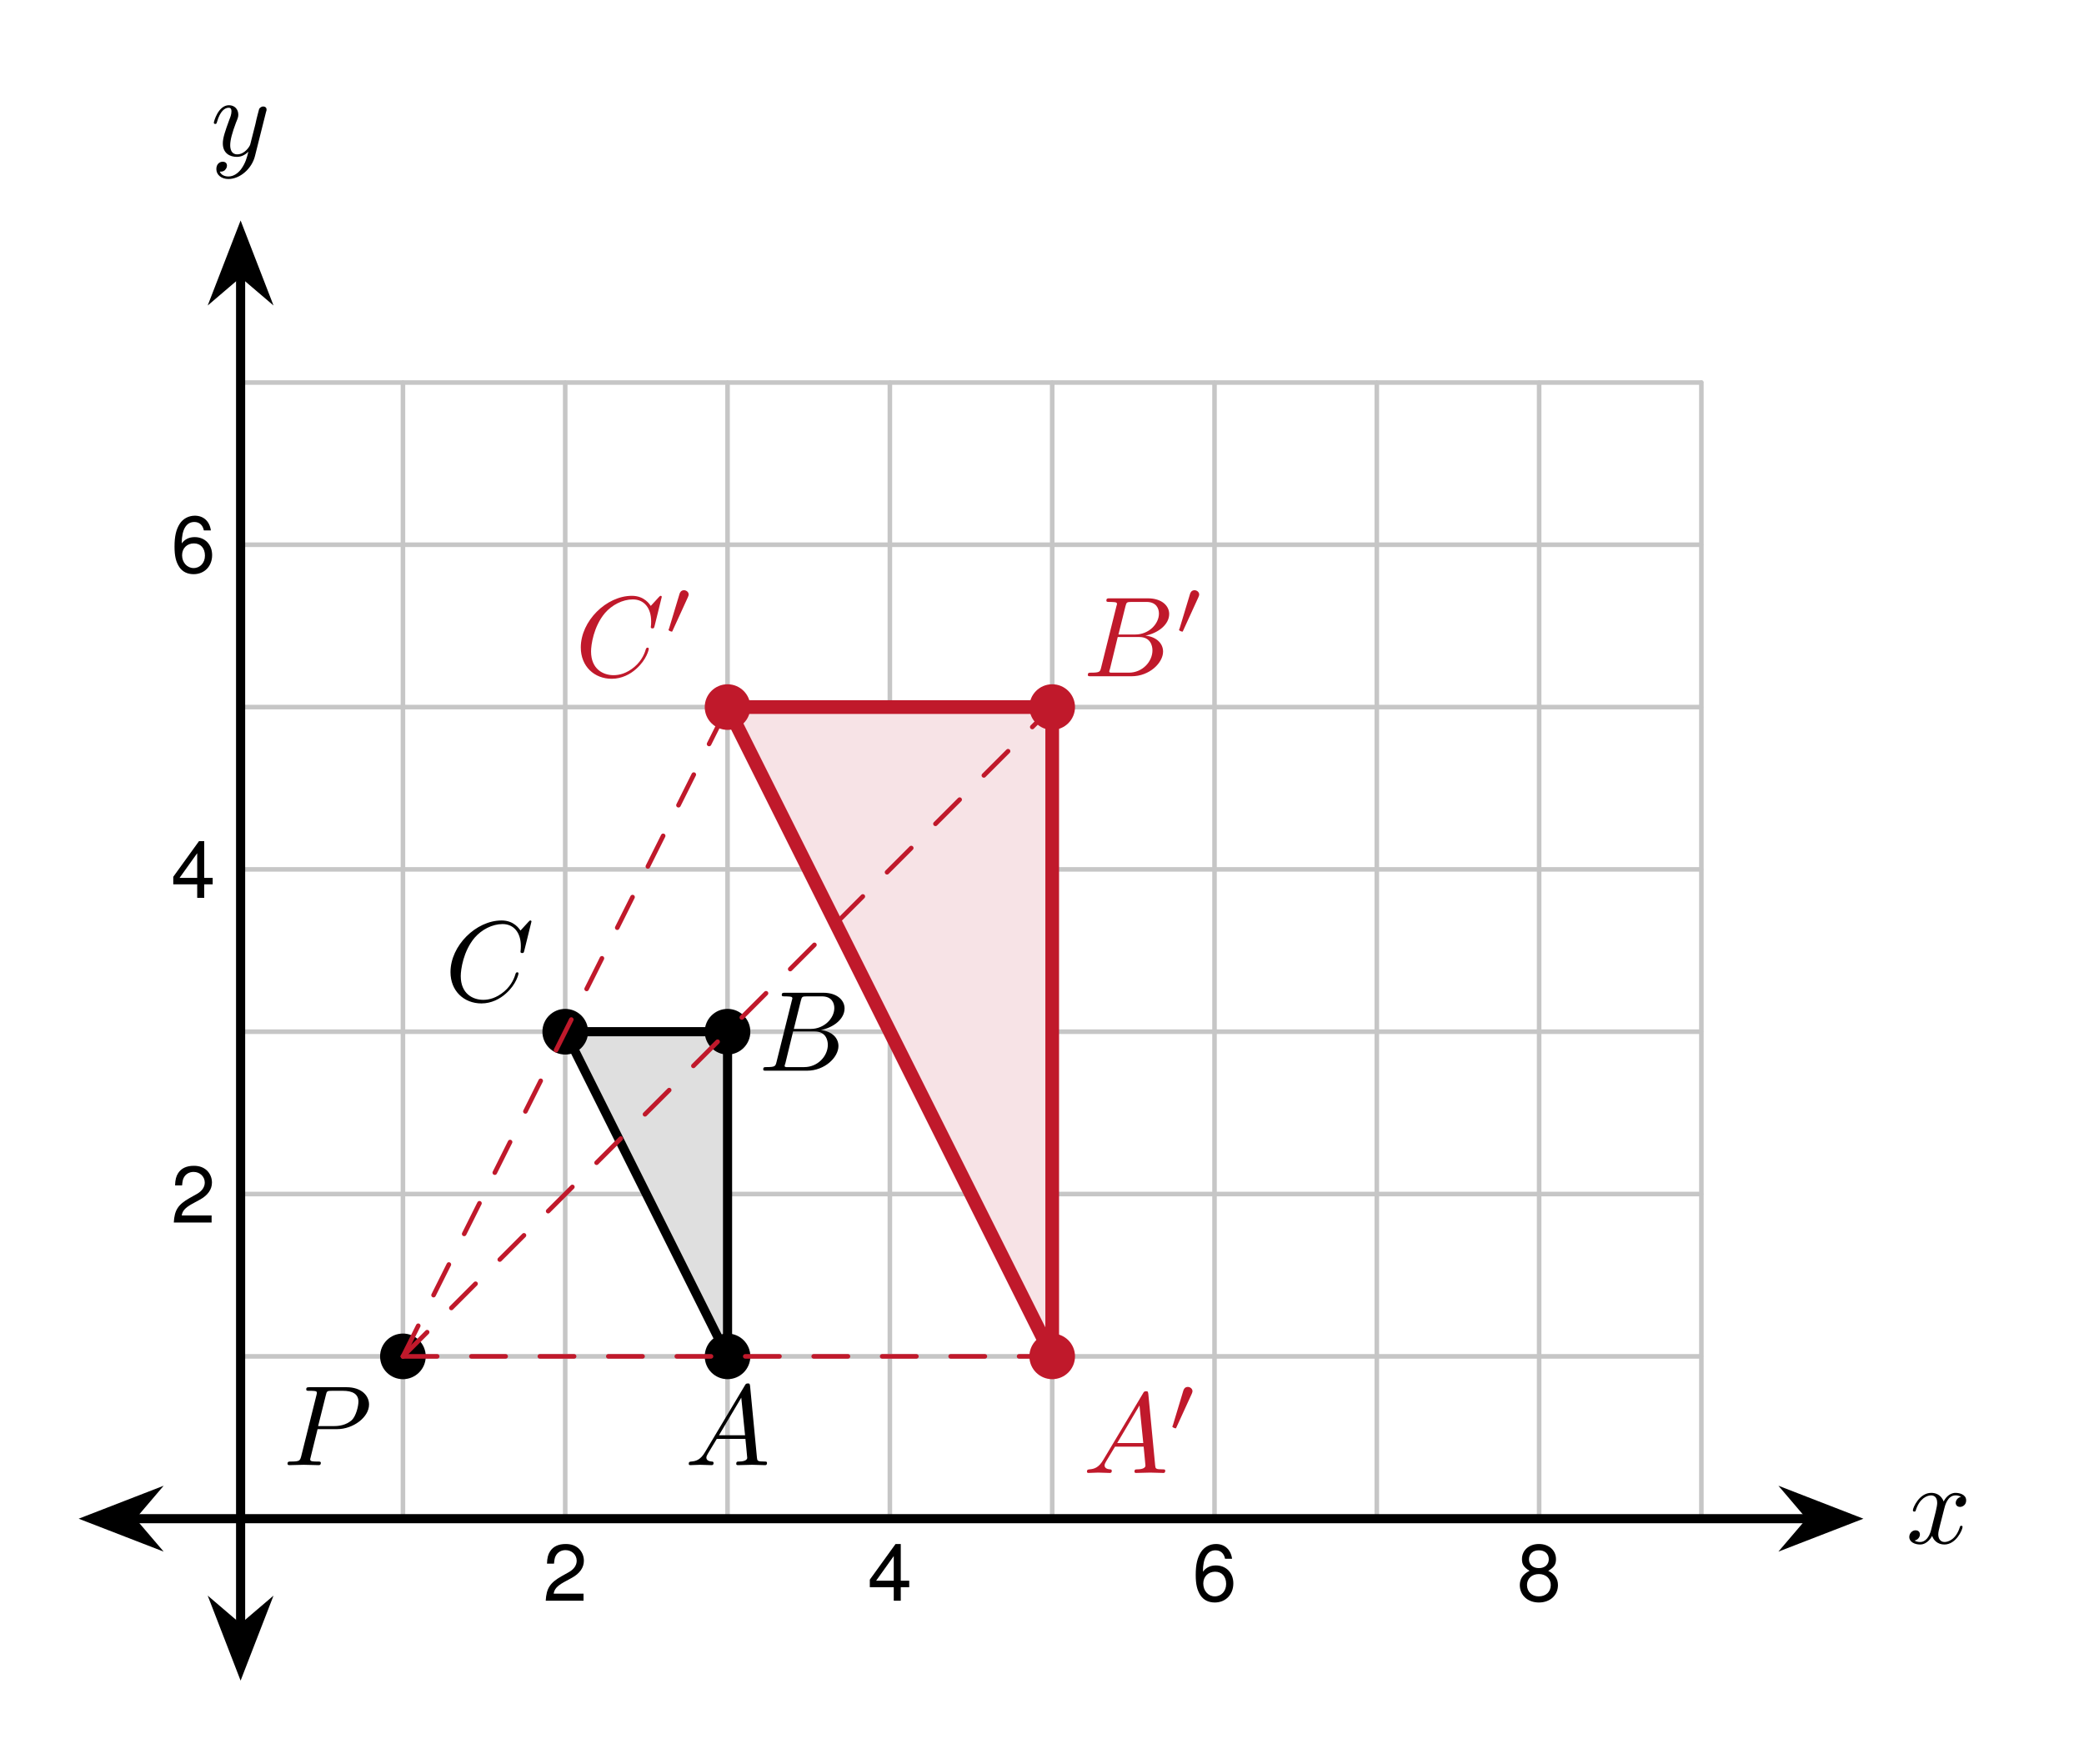
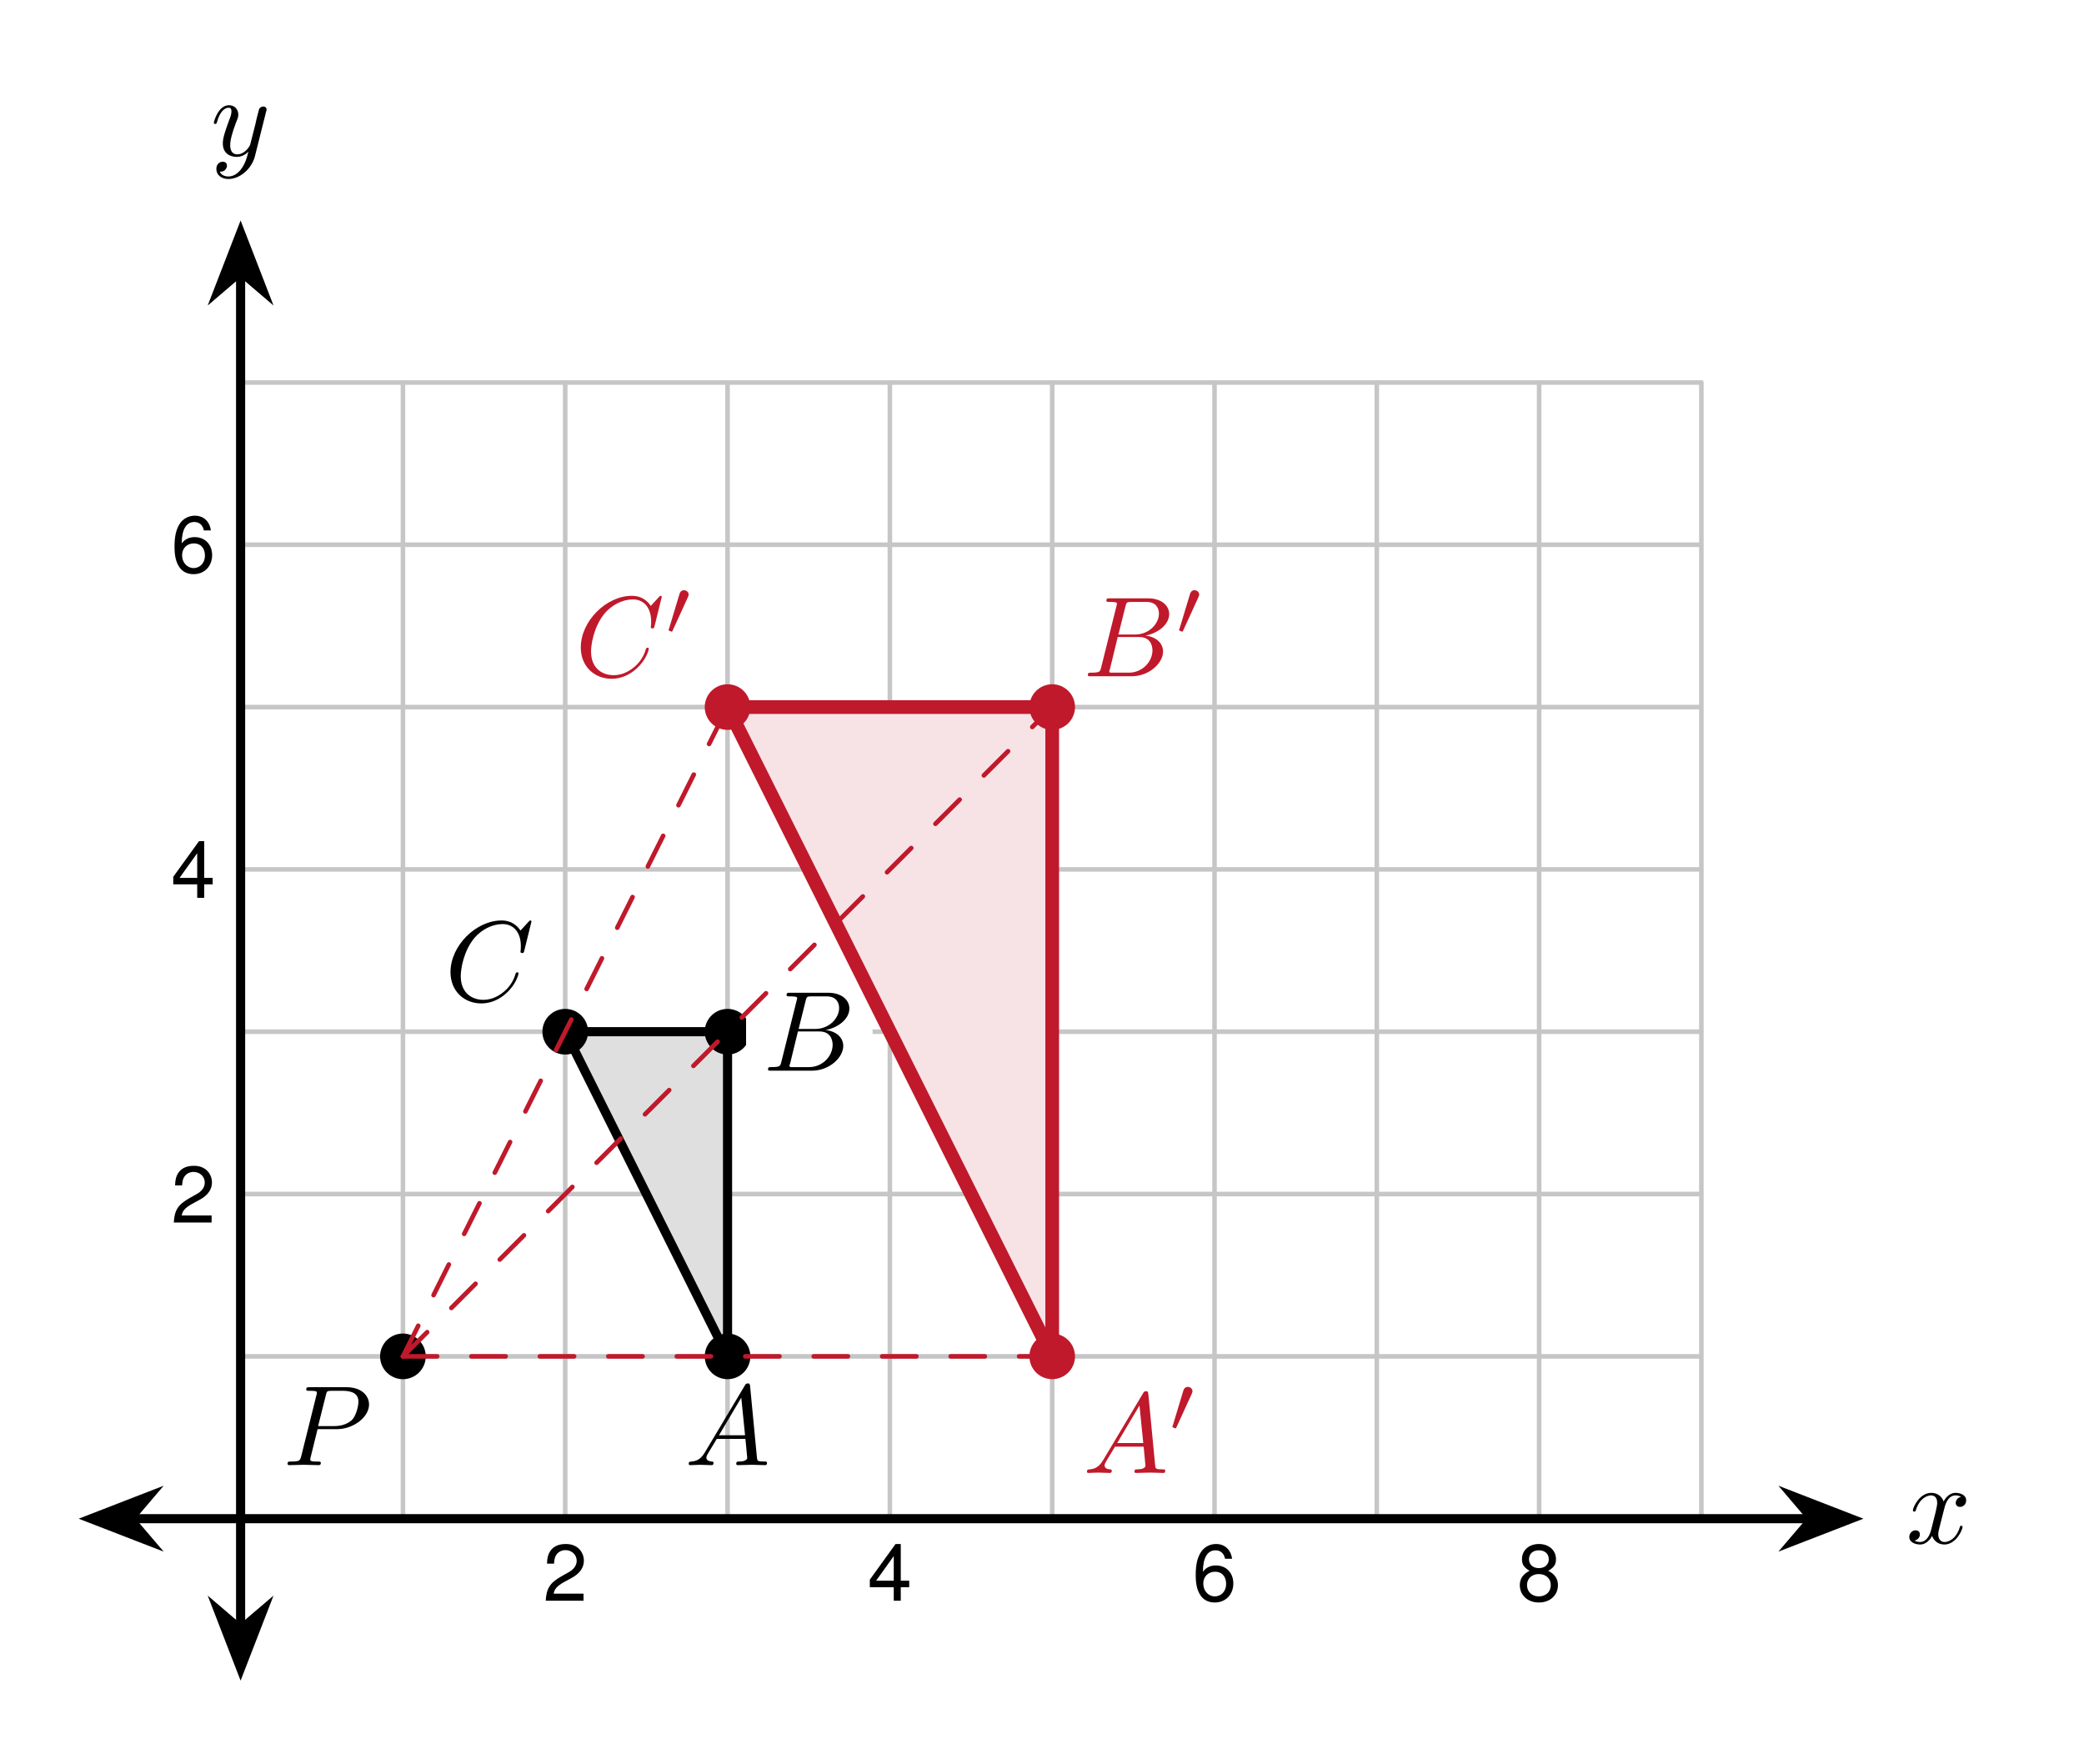
<svg xmlns="http://www.w3.org/2000/svg" xmlns:xlink="http://www.w3.org/1999/xlink" width="180.94" height="153.126" viewBox="0 0 180.94 153.126">
  <defs>
    <g>
      <g id="glyph-0-0">
        <path d="M 3.312 -2.984 C 3.375 -3.25 3.594 -4.156 4.297 -4.156 C 4.344 -4.156 4.578 -4.156 4.781 -4.031 C 4.5 -3.984 4.312 -3.734 4.312 -3.5 C 4.312 -3.344 4.422 -3.156 4.688 -3.156 C 4.906 -3.156 5.219 -3.328 5.219 -3.719 C 5.219 -4.234 4.641 -4.375 4.297 -4.375 C 3.719 -4.375 3.375 -3.859 3.266 -3.625 C 3.016 -4.281 2.484 -4.375 2.188 -4.375 C 1.156 -4.375 0.594 -3.094 0.594 -2.859 C 0.594 -2.75 0.688 -2.75 0.719 -2.75 C 0.797 -2.75 0.828 -2.781 0.844 -2.859 C 1.172 -3.906 1.828 -4.156 2.172 -4.156 C 2.359 -4.156 2.703 -4.078 2.703 -3.5 C 2.703 -3.188 2.531 -2.531 2.172 -1.141 C 2.016 -0.531 1.672 -0.109 1.234 -0.109 C 1.172 -0.109 0.938 -0.109 0.734 -0.234 C 0.984 -0.281 1.203 -0.5 1.203 -0.766 C 1.203 -1.047 0.984 -1.125 0.828 -1.125 C 0.531 -1.125 0.281 -0.859 0.281 -0.547 C 0.281 -0.094 0.781 0.109 1.219 0.109 C 1.875 0.109 2.234 -0.578 2.266 -0.641 C 2.375 -0.281 2.734 0.109 3.328 0.109 C 4.344 0.109 4.906 -1.172 4.906 -1.422 C 4.906 -1.516 4.828 -1.516 4.797 -1.516 C 4.703 -1.516 4.688 -1.469 4.672 -1.406 C 4.344 -0.344 3.672 -0.109 3.344 -0.109 C 2.969 -0.109 2.797 -0.422 2.797 -0.766 C 2.797 -0.984 2.859 -1.203 2.969 -1.641 Z M 3.312 -2.984 " />
      </g>
      <g id="glyph-0-1">
        <path d="M 4.812 -3.781 C 4.859 -3.906 4.859 -3.938 4.859 -4 C 4.859 -4.188 4.719 -4.266 4.562 -4.266 C 4.469 -4.266 4.312 -4.203 4.219 -4.062 C 4.203 -4.016 4.125 -3.703 4.078 -3.531 C 4.016 -3.266 3.938 -3 3.891 -2.734 L 3.438 -0.953 C 3.391 -0.797 2.969 -0.109 2.312 -0.109 C 1.812 -0.109 1.703 -0.547 1.703 -0.906 C 1.703 -1.359 1.875 -1.984 2.203 -2.859 C 2.375 -3.266 2.406 -3.375 2.406 -3.562 C 2.406 -4.016 2.094 -4.375 1.594 -4.375 C 0.656 -4.375 0.281 -2.938 0.281 -2.859 C 0.281 -2.75 0.391 -2.75 0.406 -2.75 C 0.5 -2.75 0.516 -2.781 0.562 -2.938 C 0.828 -3.859 1.234 -4.156 1.562 -4.156 C 1.641 -4.156 1.812 -4.156 1.812 -3.844 C 1.812 -3.594 1.719 -3.344 1.641 -3.156 C 1.25 -2.094 1.062 -1.531 1.062 -1.062 C 1.062 -0.188 1.688 0.109 2.281 0.109 C 2.672 0.109 3 -0.062 3.281 -0.344 C 3.156 0.172 3.031 0.656 2.641 1.188 C 2.375 1.531 2 1.812 1.547 1.812 C 1.406 1.812 0.953 1.781 0.797 1.391 C 0.953 1.391 1.078 1.391 1.219 1.281 C 1.312 1.188 1.422 1.062 1.422 0.875 C 1.422 0.562 1.156 0.531 1.047 0.531 C 0.828 0.531 0.5 0.688 0.5 1.172 C 0.5 1.672 0.938 2.031 1.547 2.031 C 2.562 2.031 3.594 1.125 3.859 0.016 Z M 4.812 -3.781 " />
      </g>
      <g id="glyph-0-2">
        <path d="M 1.766 -1.141 C 1.375 -0.469 0.984 -0.344 0.562 -0.312 C 0.438 -0.297 0.344 -0.297 0.344 -0.109 C 0.344 -0.047 0.391 0 0.469 0 C 0.75 0 1.047 -0.031 1.328 -0.031 C 1.656 -0.031 2 0 2.312 0 C 2.375 0 2.5 0 2.5 -0.188 C 2.5 -0.297 2.422 -0.312 2.344 -0.312 C 2.125 -0.328 1.875 -0.406 1.875 -0.656 C 1.875 -0.766 1.938 -0.875 2.016 -1.016 L 2.781 -2.281 L 5.266 -2.281 C 5.281 -2.078 5.422 -0.734 5.422 -0.641 C 5.422 -0.344 4.906 -0.312 4.703 -0.312 C 4.562 -0.312 4.469 -0.312 4.469 -0.109 C 4.469 0 4.594 0 4.609 0 C 5.016 0 5.438 -0.031 5.844 -0.031 C 6.094 -0.031 6.719 0 6.969 0 C 7.031 0 7.141 0 7.141 -0.203 C 7.141 -0.312 7.047 -0.312 6.922 -0.312 C 6.297 -0.312 6.297 -0.375 6.266 -0.656 L 5.672 -6.859 C 5.641 -7.047 5.641 -7.094 5.484 -7.094 C 5.312 -7.094 5.281 -7.031 5.219 -6.922 Z M 2.969 -2.594 L 4.906 -5.859 L 5.234 -2.594 Z M 2.969 -2.594 " />
      </g>
      <g id="glyph-0-3">
        <path d="M 1.578 -0.766 C 1.484 -0.391 1.469 -0.312 0.688 -0.312 C 0.516 -0.312 0.422 -0.312 0.422 -0.109 C 0.422 0 0.5 0 0.688 0 L 4.219 0 C 5.781 0 6.953 -1.172 6.953 -2.141 C 6.953 -2.859 6.375 -3.422 5.422 -3.531 C 6.453 -3.719 7.484 -4.453 7.484 -5.406 C 7.484 -6.125 6.828 -6.766 5.641 -6.766 L 2.312 -6.766 C 2.125 -6.766 2.031 -6.766 2.031 -6.562 C 2.031 -6.453 2.125 -6.453 2.312 -6.453 C 2.328 -6.453 2.516 -6.453 2.688 -6.438 C 2.859 -6.422 2.953 -6.406 2.953 -6.281 C 2.953 -6.234 2.938 -6.219 2.906 -6.094 Z M 3.078 -3.625 L 3.688 -6.078 C 3.781 -6.422 3.797 -6.453 4.234 -6.453 L 5.516 -6.453 C 6.375 -6.453 6.594 -5.875 6.594 -5.438 C 6.594 -4.562 5.734 -3.625 4.531 -3.625 Z M 2.641 -0.312 C 2.5 -0.312 2.484 -0.312 2.422 -0.312 C 2.312 -0.328 2.281 -0.344 2.281 -0.422 C 2.281 -0.453 2.281 -0.469 2.344 -0.641 L 3.016 -3.406 L 4.891 -3.406 C 5.844 -3.406 6.031 -2.672 6.031 -2.25 C 6.031 -1.266 5.156 -0.312 3.984 -0.312 Z M 2.641 -0.312 " />
      </g>
      <g id="glyph-0-4">
        <path d="M 7.531 -6.891 C 7.531 -6.922 7.516 -6.984 7.422 -6.984 C 7.391 -6.984 7.375 -6.969 7.266 -6.859 L 6.578 -6.109 C 6.484 -6.234 6.031 -6.984 4.938 -6.984 C 2.719 -6.984 0.5 -4.797 0.5 -2.5 C 0.5 -0.859 1.672 0.219 3.188 0.219 C 4.047 0.219 4.797 -0.172 5.312 -0.641 C 6.234 -1.453 6.406 -2.344 6.406 -2.375 C 6.406 -2.484 6.312 -2.484 6.297 -2.484 C 6.234 -2.484 6.188 -2.453 6.156 -2.375 C 6.078 -2.094 5.844 -1.391 5.156 -0.812 C 4.484 -0.25 3.859 -0.094 3.344 -0.094 C 2.453 -0.094 1.391 -0.609 1.391 -2.156 C 1.391 -2.719 1.609 -4.312 2.594 -5.484 C 3.203 -6.188 4.125 -6.672 5.016 -6.672 C 6.016 -6.672 6.609 -5.906 6.609 -4.766 C 6.609 -4.375 6.578 -4.359 6.578 -4.266 C 6.578 -4.156 6.688 -4.156 6.719 -4.156 C 6.859 -4.156 6.859 -4.188 6.906 -4.359 Z M 7.531 -6.891 " />
      </g>
      <g id="glyph-0-5">
        <path d="M 3 -3.125 L 4.688 -3.125 C 6.094 -3.125 7.469 -4.156 7.469 -5.266 C 7.469 -6.031 6.812 -6.766 5.516 -6.766 L 2.312 -6.766 C 2.125 -6.766 2.016 -6.766 2.016 -6.578 C 2.016 -6.453 2.094 -6.453 2.297 -6.453 C 2.422 -6.453 2.609 -6.453 2.719 -6.438 C 2.875 -6.422 2.938 -6.391 2.938 -6.281 C 2.938 -6.234 2.938 -6.219 2.906 -6.094 L 1.578 -0.766 C 1.469 -0.391 1.453 -0.312 0.672 -0.312 C 0.5 -0.312 0.391 -0.312 0.391 -0.125 C 0.391 0 0.516 0 0.547 0 C 0.828 0 1.531 -0.031 1.797 -0.031 C 2.016 -0.031 2.234 -0.016 2.438 -0.016 C 2.656 -0.016 2.875 0 3.078 0 C 3.156 0 3.281 0 3.281 -0.203 C 3.281 -0.312 3.188 -0.312 3 -0.312 C 2.641 -0.312 2.359 -0.312 2.359 -0.484 C 2.359 -0.547 2.375 -0.594 2.391 -0.656 Z M 3.719 -6.078 C 3.797 -6.422 3.828 -6.453 4.25 -6.453 L 5.203 -6.453 C 6.016 -6.453 6.547 -6.188 6.547 -5.516 C 6.547 -5.125 6.344 -4.266 5.969 -3.906 C 5.469 -3.469 4.875 -3.391 4.438 -3.391 L 3.047 -3.391 Z M 3.719 -6.078 " />
      </g>
      <g id="glyph-1-0">
        <path d="M 3.516 -0.609 L 0.922 -0.609 C 0.984 -1 1.203 -1.266 1.812 -1.609 L 2.5 -1.984 C 3.188 -2.359 3.547 -2.875 3.547 -3.469 C 3.547 -3.891 3.375 -4.266 3.094 -4.531 C 2.797 -4.797 2.438 -4.922 1.969 -4.922 C 1.344 -4.922 0.875 -4.703 0.609 -4.281 C 0.438 -4.016 0.359 -3.719 0.344 -3.219 L 0.953 -3.219 C 0.984 -3.547 1.016 -3.75 1.109 -3.906 C 1.266 -4.203 1.578 -4.391 1.953 -4.391 C 2.5 -4.391 2.922 -3.984 2.922 -3.469 C 2.922 -3.078 2.688 -2.734 2.25 -2.484 L 1.609 -2.125 C 0.594 -1.547 0.297 -1.078 0.234 0 L 3.516 0 Z M 3.516 -0.609 " />
      </g>
      <g id="glyph-1-1">
        <path d="M 2.266 -1.172 L 2.266 0 L 2.875 0 L 2.875 -1.172 L 3.609 -1.172 L 3.609 -1.734 L 2.875 -1.734 L 2.875 -4.922 L 2.422 -4.922 L 0.188 -1.828 L 0.188 -1.172 Z M 2.266 -1.734 L 0.734 -1.734 L 2.266 -3.875 Z M 2.266 -1.734 " />
      </g>
      <g id="glyph-1-2">
        <path d="M 3.453 -3.641 C 3.344 -4.438 2.812 -4.922 2.062 -4.922 C 1.516 -4.922 1.031 -4.656 0.75 -4.219 C 0.438 -3.734 0.297 -3.141 0.297 -2.234 C 0.297 -1.422 0.422 -0.891 0.719 -0.453 C 0.984 -0.062 1.406 0.156 1.953 0.156 C 2.891 0.156 3.562 -0.531 3.562 -1.5 C 3.562 -2.422 2.938 -3.062 2.047 -3.062 C 1.562 -3.062 1.188 -2.875 0.922 -2.516 C 0.922 -3.719 1.312 -4.375 2.016 -4.375 C 2.453 -4.375 2.75 -4.109 2.844 -3.641 Z M 1.984 -2.516 C 2.562 -2.516 2.938 -2.109 2.938 -1.453 C 2.938 -0.828 2.516 -0.375 1.953 -0.375 C 1.391 -0.375 0.953 -0.859 0.953 -1.484 C 0.953 -2.094 1.375 -2.516 1.984 -2.516 Z M 1.984 -2.516 " />
      </g>
      <g id="glyph-1-3">
        <path d="M 2.719 -2.594 C 3.219 -2.891 3.391 -3.141 3.391 -3.609 C 3.391 -4.375 2.781 -4.922 1.906 -4.922 C 1.047 -4.922 0.438 -4.375 0.438 -3.609 C 0.438 -3.156 0.594 -2.906 1.094 -2.594 C 0.531 -2.312 0.25 -1.906 0.25 -1.359 C 0.25 -0.469 0.938 0.156 1.906 0.156 C 2.875 0.156 3.562 -0.469 3.562 -1.359 C 3.562 -1.906 3.281 -2.312 2.719 -2.594 Z M 1.906 -4.375 C 2.422 -4.375 2.766 -4.078 2.766 -3.594 C 2.766 -3.141 2.422 -2.828 1.906 -2.828 C 1.391 -2.828 1.047 -3.141 1.047 -3.594 C 1.047 -4.078 1.391 -4.375 1.906 -4.375 Z M 1.906 -2.312 C 2.516 -2.312 2.938 -1.922 2.938 -1.359 C 2.938 -0.766 2.516 -0.375 1.891 -0.375 C 1.297 -0.375 0.875 -0.781 0.875 -1.359 C 0.875 -1.922 1.297 -2.312 1.906 -2.312 Z M 1.906 -2.312 " />
      </g>
      <g id="glyph-2-0">
        <path d="M 2.016 -3.281 C 2.062 -3.391 2.078 -3.453 2.078 -3.5 C 2.078 -3.719 1.875 -3.875 1.672 -3.875 C 1.406 -3.875 1.312 -3.656 1.281 -3.547 L 0.375 -0.547 C 0.359 -0.531 0.328 -0.438 0.328 -0.438 C 0.328 -0.359 0.547 -0.281 0.609 -0.281 C 0.656 -0.281 0.656 -0.297 0.703 -0.406 Z M 2.016 -3.281 " />
      </g>
    </g>
    <clipPath id="clip-0">
      <path clip-rule="nonzero" d="M 0.484 118 L 25 118 L 25 145 L 0.484 145 Z M 0.484 118 " />
    </clipPath>
    <clipPath id="clip-1">
      <path clip-rule="nonzero" d="M 7 128 L 35 128 L 35 152.258 L 7 152.258 Z M 7 128 " />
    </clipPath>
  </defs>
  <path fill="none" stroke-width="0.399" stroke-linecap="round" stroke-linejoin="round" stroke="rgb(77.499%, 77.499%, 77.499%)" stroke-opacity="1" stroke-miterlimit="10" d="M 0 -0.001 L 127.56 -0.001 M 0 14.173 L 127.56 14.173 M 0 28.347 L 127.56 28.347 M 0 42.521 L 127.56 42.521 M 0 56.692 L 127.56 56.692 M 0 70.866 L 127.56 70.866 M 0 85.04 L 127.56 85.04 M 0 99.203 L 127.56 99.203 M 0 -0.001 L 0 99.214 M 14.175 -0.001 L 14.175 99.214 M 28.345 -0.001 L 28.345 99.214 M 42.519 -0.001 L 42.519 99.214 M 56.693 -0.001 L 56.693 99.214 M 70.868 -0.001 L 70.868 99.214 M 85.042 -0.001 L 85.042 99.214 M 99.212 -0.001 L 99.212 99.214 M 113.386 -0.001 L 113.386 99.214 M 127.553 -0.001 L 127.553 99.214 " transform="matrix(0.994325, 0, 0, -0.994325, 20.89014, 131.8504)" />
  <path fill="none" stroke-width="0.797" stroke-linecap="round" stroke-linejoin="round" stroke="rgb(0%, 0%, 0%)" stroke-opacity="1" stroke-miterlimit="10" d="M -9.495 -0.001 L 137.056 -0.001 " transform="matrix(0.994325, 0, 0, -0.994325, 20.89014, 131.8504)" />
  <path fill-rule="nonzero" fill="rgb(0%, 0%, 0%)" fill-opacity="1" d="M 7.926 131.852 L 12.891 133.773 L 11.25 131.852 L 12.891 129.926 Z M 7.926 131.852 " />
  <g clip-path="url(#clip-0)">
    <path fill="none" stroke-width="0.797" stroke-linecap="round" stroke-linejoin="miter" stroke="rgb(0%, 0%, 0%)" stroke-opacity="1" stroke-miterlimit="10" d="M 6.261 0.001 L 1.268 1.934 L 2.918 0.001 L 1.268 -1.936 Z M 6.261 0.001 " transform="matrix(-0.994325, 0, 0, 0.994325, 14.15156, 131.8504)" />
  </g>
  <path fill-rule="nonzero" fill="rgb(0%, 0%, 0%)" fill-opacity="1" stroke-width="0.797" stroke-linecap="round" stroke-linejoin="miter" stroke="rgb(0%, 0%, 0%)" stroke-opacity="1" stroke-miterlimit="10" d="M 6.262 -0.001 L 1.268 1.936 L 2.918 -0.001 L 1.268 -1.934 Z M 6.262 -0.001 " transform="matrix(0.994325, 0, 0, -0.994325, 154.4654, 131.8504)" />
  <g fill="rgb(0%, 0%, 0%)" fill-opacity="1">
    <use xlink:href="#glyph-0-0" x="165.49" y="133.983" />
  </g>
  <path fill="none" stroke-width="0.797" stroke-linecap="round" stroke-linejoin="round" stroke="rgb(0%, 0%, 0%)" stroke-opacity="1" stroke-miterlimit="10" d="M 0 -9.496 L 0 108.71 " transform="matrix(0.994325, 0, 0, -0.994325, 20.89014, 131.8504)" />
  <path fill-rule="nonzero" fill="rgb(0%, 0%, 0%)" fill-opacity="1" d="M 20.891 144.812 L 22.812 139.848 L 20.891 141.488 L 18.969 139.848 Z M 20.891 144.812 " />
  <g clip-path="url(#clip-1)">
    <path fill="none" stroke-width="0.797" stroke-linecap="round" stroke-linejoin="miter" stroke="rgb(0%, 0%, 0%)" stroke-opacity="1" stroke-miterlimit="10" d="M 6.259 0 L 1.266 1.933 L 2.916 0 L 1.266 -1.932 Z M 6.259 0 " transform="matrix(0, 0.994325, 0.994325, 0, 20.89014, 138.589)" />
  </g>
  <path fill-rule="nonzero" fill="rgb(0%, 0%, 0%)" fill-opacity="1" stroke-width="0.797" stroke-linecap="round" stroke-linejoin="miter" stroke="rgb(0%, 0%, 0%)" stroke-opacity="1" stroke-miterlimit="10" d="M 6.258 -0 L 1.265 1.932 L 2.915 -0 L 1.265 -1.933 Z M 6.258 -0 " transform="matrix(0, -0.994325, -0.994325, 0, 20.89014, 26.46116)" />
  <g fill="rgb(0%, 0%, 0%)" fill-opacity="1">
    <use xlink:href="#glyph-0-1" x="18.284" y="13.51" />
  </g>
  <path fill-rule="nonzero" fill="rgb(100%, 100%, 100%)" fill-opacity="1" d="M 46.156 139.961 L 51.996 139.961 L 51.996 133.039 L 46.156 133.039 Z M 46.156 139.961 " />
  <g fill="rgb(0%, 0%, 0%)" fill-opacity="1">
    <use xlink:href="#glyph-1-0" x="47.148" y="138.97" />
  </g>
  <path fill-rule="nonzero" fill="rgb(100%, 100%, 100%)" fill-opacity="1" d="M 74.344 139.961 L 80.18 139.961 L 80.18 133.039 L 74.344 133.039 Z M 74.344 139.961 " />
  <g fill="rgb(0%, 0%, 0%)" fill-opacity="1">
    <use xlink:href="#glyph-1-1" x="75.333" y="138.97" />
  </g>
  <path fill-rule="nonzero" fill="rgb(100%, 100%, 100%)" fill-opacity="1" d="M 102.531 140.102 L 108.367 140.102 L 108.367 133.039 L 102.531 133.039 Z M 102.531 140.102 " />
  <g fill="rgb(0%, 0%, 0%)" fill-opacity="1">
    <use xlink:href="#glyph-1-2" x="103.52" y="138.97" />
  </g>
  <path fill-rule="nonzero" fill="rgb(100%, 100%, 100%)" fill-opacity="1" d="M 130.715 140.102 L 136.551 140.102 L 136.551 133.039 L 130.715 133.039 Z M 130.715 140.102 " />
  <g fill="rgb(0%, 0%, 0%)" fill-opacity="1">
    <use xlink:href="#glyph-1-3" x="131.705" y="138.97" />
  </g>
  <path fill-rule="nonzero" fill="rgb(100%, 100%, 100%)" fill-opacity="1" d="M 13.863 107.125 L 19.703 107.125 L 19.703 100.203 L 13.863 100.203 Z M 13.863 107.125 " />
  <g fill="rgb(0%, 0%, 0%)" fill-opacity="1">
    <use xlink:href="#glyph-1-0" x="14.856" y="106.135" />
  </g>
  <path fill-rule="nonzero" fill="rgb(100%, 100%, 100%)" fill-opacity="1" d="M 13.863 78.941 L 19.703 78.941 L 19.703 72.02 L 13.863 72.02 Z M 13.863 78.941 " />
  <g fill="rgb(0%, 0%, 0%)" fill-opacity="1">
    <use xlink:href="#glyph-1-1" x="14.856" y="77.949" />
  </g>
  <path fill-rule="nonzero" fill="rgb(100%, 100%, 100%)" fill-opacity="1" d="M 13.863 50.824 L 19.703 50.824 L 19.703 43.762 L 13.863 43.762 Z M 13.863 50.824 " />
  <g fill="rgb(0%, 0%, 0%)" fill-opacity="1">
    <use xlink:href="#glyph-1-2" x="14.856" y="49.693" />
  </g>
  <path fill-rule="nonzero" fill="rgb(87.5%, 87.5%, 87.5%)" fill-opacity="1" stroke-width="0.797" stroke-linecap="round" stroke-linejoin="round" stroke="rgb(0%, 0%, 0%)" stroke-opacity="1" stroke-miterlimit="10" d="M 42.519 14.173 L 42.519 42.521 L 28.345 42.521 Z M 42.519 14.173 " transform="matrix(0.994325, 0, 0, -0.994325, 20.89014, 131.8504)" />
  <path fill-rule="nonzero" fill="rgb(0%, 0%, 0%)" fill-opacity="1" d="M 65.148 117.758 C 65.148 116.664 64.262 115.777 63.168 115.777 C 62.074 115.777 61.188 116.664 61.188 117.758 C 61.188 118.852 62.074 119.738 63.168 119.738 C 64.262 119.738 65.148 118.852 65.148 117.758 Z M 65.148 117.758 " />
  <g fill="rgb(0%, 0%, 0%)" fill-opacity="1">
    <use xlink:href="#glyph-0-2" x="59.454" y="127.201" />
  </g>
  <path fill-rule="nonzero" fill="rgb(0%, 0%, 0%)" fill-opacity="1" d="M 65.148 89.57 C 65.148 88.477 64.262 87.59 63.168 87.59 C 62.074 87.59 61.188 88.477 61.188 89.57 C 61.188 90.664 62.074 91.555 63.168 91.555 C 64.262 91.555 65.148 90.664 65.148 89.57 Z M 65.148 89.57 " />
+   <path fill-rule="nonzero" fill="rgb(100%, 100%, 100%)" fill-opacity="1" d="M 64.777 94.441 L 75.758 94.441 L 75.758 84.699 L 64.777 84.699 Z M 64.777 94.441 " />
  <g fill="rgb(0%, 0%, 0%)" fill-opacity="1">
-     <use xlink:href="#glyph-0-3" x="65.844" y="92.956" />
+     <use xlink:href="#glyph-0-3" x="66.262" y="92.956" />
  </g>
  <path fill-rule="nonzero" fill="rgb(0%, 0%, 0%)" fill-opacity="1" d="M 51.059 89.57 C 51.059 88.477 50.172 87.59 49.074 87.59 C 47.98 87.59 47.094 88.477 47.094 89.57 C 47.094 90.664 47.98 91.555 49.074 91.555 C 50.172 91.555 51.059 90.664 51.059 89.57 Z M 51.059 89.57 " />
  <g fill="rgb(0%, 0%, 0%)" fill-opacity="1">
    <use xlink:href="#glyph-0-4" x="38.613" y="86.897" />
  </g>
  <path fill-rule="nonzero" fill="rgb(0%, 0%, 0%)" fill-opacity="1" d="M 36.965 117.758 C 36.965 116.664 36.078 115.777 34.984 115.777 C 33.891 115.777 33 116.664 33 117.758 C 33 118.852 33.891 119.738 34.984 119.738 C 36.078 119.738 36.965 118.852 36.965 117.758 Z M 36.965 117.758 " />
  <g fill="rgb(0%, 0%, 0%)" fill-opacity="1">
    <use xlink:href="#glyph-0-5" x="24.573" y="127.201" />
  </g>
  <path fill-rule="nonzero" fill="rgb(97.034%, 89.177%, 90.024%)" fill-opacity="1" stroke-width="1.196" stroke-linecap="round" stroke-linejoin="round" stroke="rgb(75.293%, 9.804%, 16.862%)" stroke-opacity="1" stroke-miterlimit="10" d="M 70.868 14.173 L 70.868 70.866 L 42.519 70.866 Z M 70.868 14.173 " transform="matrix(0.994325, 0, 0, -0.994325, 20.89014, 131.8504)" />
  <path fill-rule="nonzero" fill="rgb(75.293%, 9.804%, 16.862%)" fill-opacity="1" d="M 93.336 117.758 C 93.336 116.664 92.449 115.777 91.355 115.777 C 90.262 115.777 89.375 116.664 89.375 117.758 C 89.375 118.852 90.262 119.738 91.355 119.738 C 92.449 119.738 93.336 118.852 93.336 117.758 Z M 93.336 117.758 " />
  <g fill="rgb(75.293%, 9.804%, 16.862%)" fill-opacity="1">
    <use xlink:href="#glyph-0-2" x="94.029" y="127.879" />
  </g>
  <g fill="rgb(75.293%, 9.804%, 16.862%)" fill-opacity="1">
    <use xlink:href="#glyph-2-0" x="101.458" y="124.285" />
  </g>
  <path fill-rule="nonzero" fill="rgb(75.293%, 9.804%, 16.862%)" fill-opacity="1" d="M 93.336 61.387 C 93.336 60.293 92.449 59.406 91.355 59.406 C 90.262 59.406 89.375 60.293 89.375 61.387 C 89.375 62.48 90.262 63.367 91.355 63.367 C 92.449 63.367 93.336 62.48 93.336 61.387 Z M 93.336 61.387 " />
  <g fill="rgb(75.293%, 9.804%, 16.862%)" fill-opacity="1">
    <use xlink:href="#glyph-0-3" x="94.029" y="58.712" />
  </g>
  <g fill="rgb(75.293%, 9.804%, 16.862%)" fill-opacity="1">
    <use xlink:href="#glyph-2-0" x="102.04" y="55.117" />
  </g>
  <path fill-rule="nonzero" fill="rgb(75.293%, 9.804%, 16.862%)" fill-opacity="1" d="M 65.148 61.387 C 65.148 60.293 64.262 59.406 63.168 59.406 C 62.074 59.406 61.188 60.293 61.188 61.387 C 61.188 62.48 62.074 63.367 63.168 63.367 C 64.262 63.367 65.148 62.48 65.148 61.387 Z M 65.148 61.387 " />
  <g fill="rgb(75.293%, 9.804%, 16.862%)" fill-opacity="1">
    <use xlink:href="#glyph-0-4" x="49.926" y="58.712" />
  </g>
  <g fill="rgb(75.293%, 9.804%, 16.862%)" fill-opacity="1">
    <use xlink:href="#glyph-2-0" x="57.715" y="55.117" />
  </g>
  <path fill="none" stroke-width="0.399" stroke-linecap="round" stroke-linejoin="round" stroke="rgb(75.293%, 9.804%, 16.862%)" stroke-opacity="1" stroke-dasharray="2.989 2.989" stroke-miterlimit="10" d="M 14.175 14.173 L 70.868 14.173 " transform="matrix(0.994325, 0, 0, -0.994325, 20.89014, 131.8504)" />
  <path fill="none" stroke-width="0.399" stroke-linecap="round" stroke-linejoin="round" stroke="rgb(75.293%, 9.804%, 16.862%)" stroke-opacity="1" stroke-dasharray="2.989 2.989" stroke-miterlimit="10" d="M 14.175 14.173 L 70.868 70.866 " transform="matrix(0.994325, 0, 0, -0.994325, 20.89014, 131.8504)" />
  <path fill="none" stroke-width="0.399" stroke-linecap="round" stroke-linejoin="round" stroke="rgb(75.293%, 9.804%, 16.862%)" stroke-opacity="1" stroke-dasharray="2.989 2.989" stroke-miterlimit="10" d="M 14.175 14.173 L 42.519 70.866 " transform="matrix(0.994325, 0, 0, -0.994325, 20.89014, 131.8504)" />
</svg>
